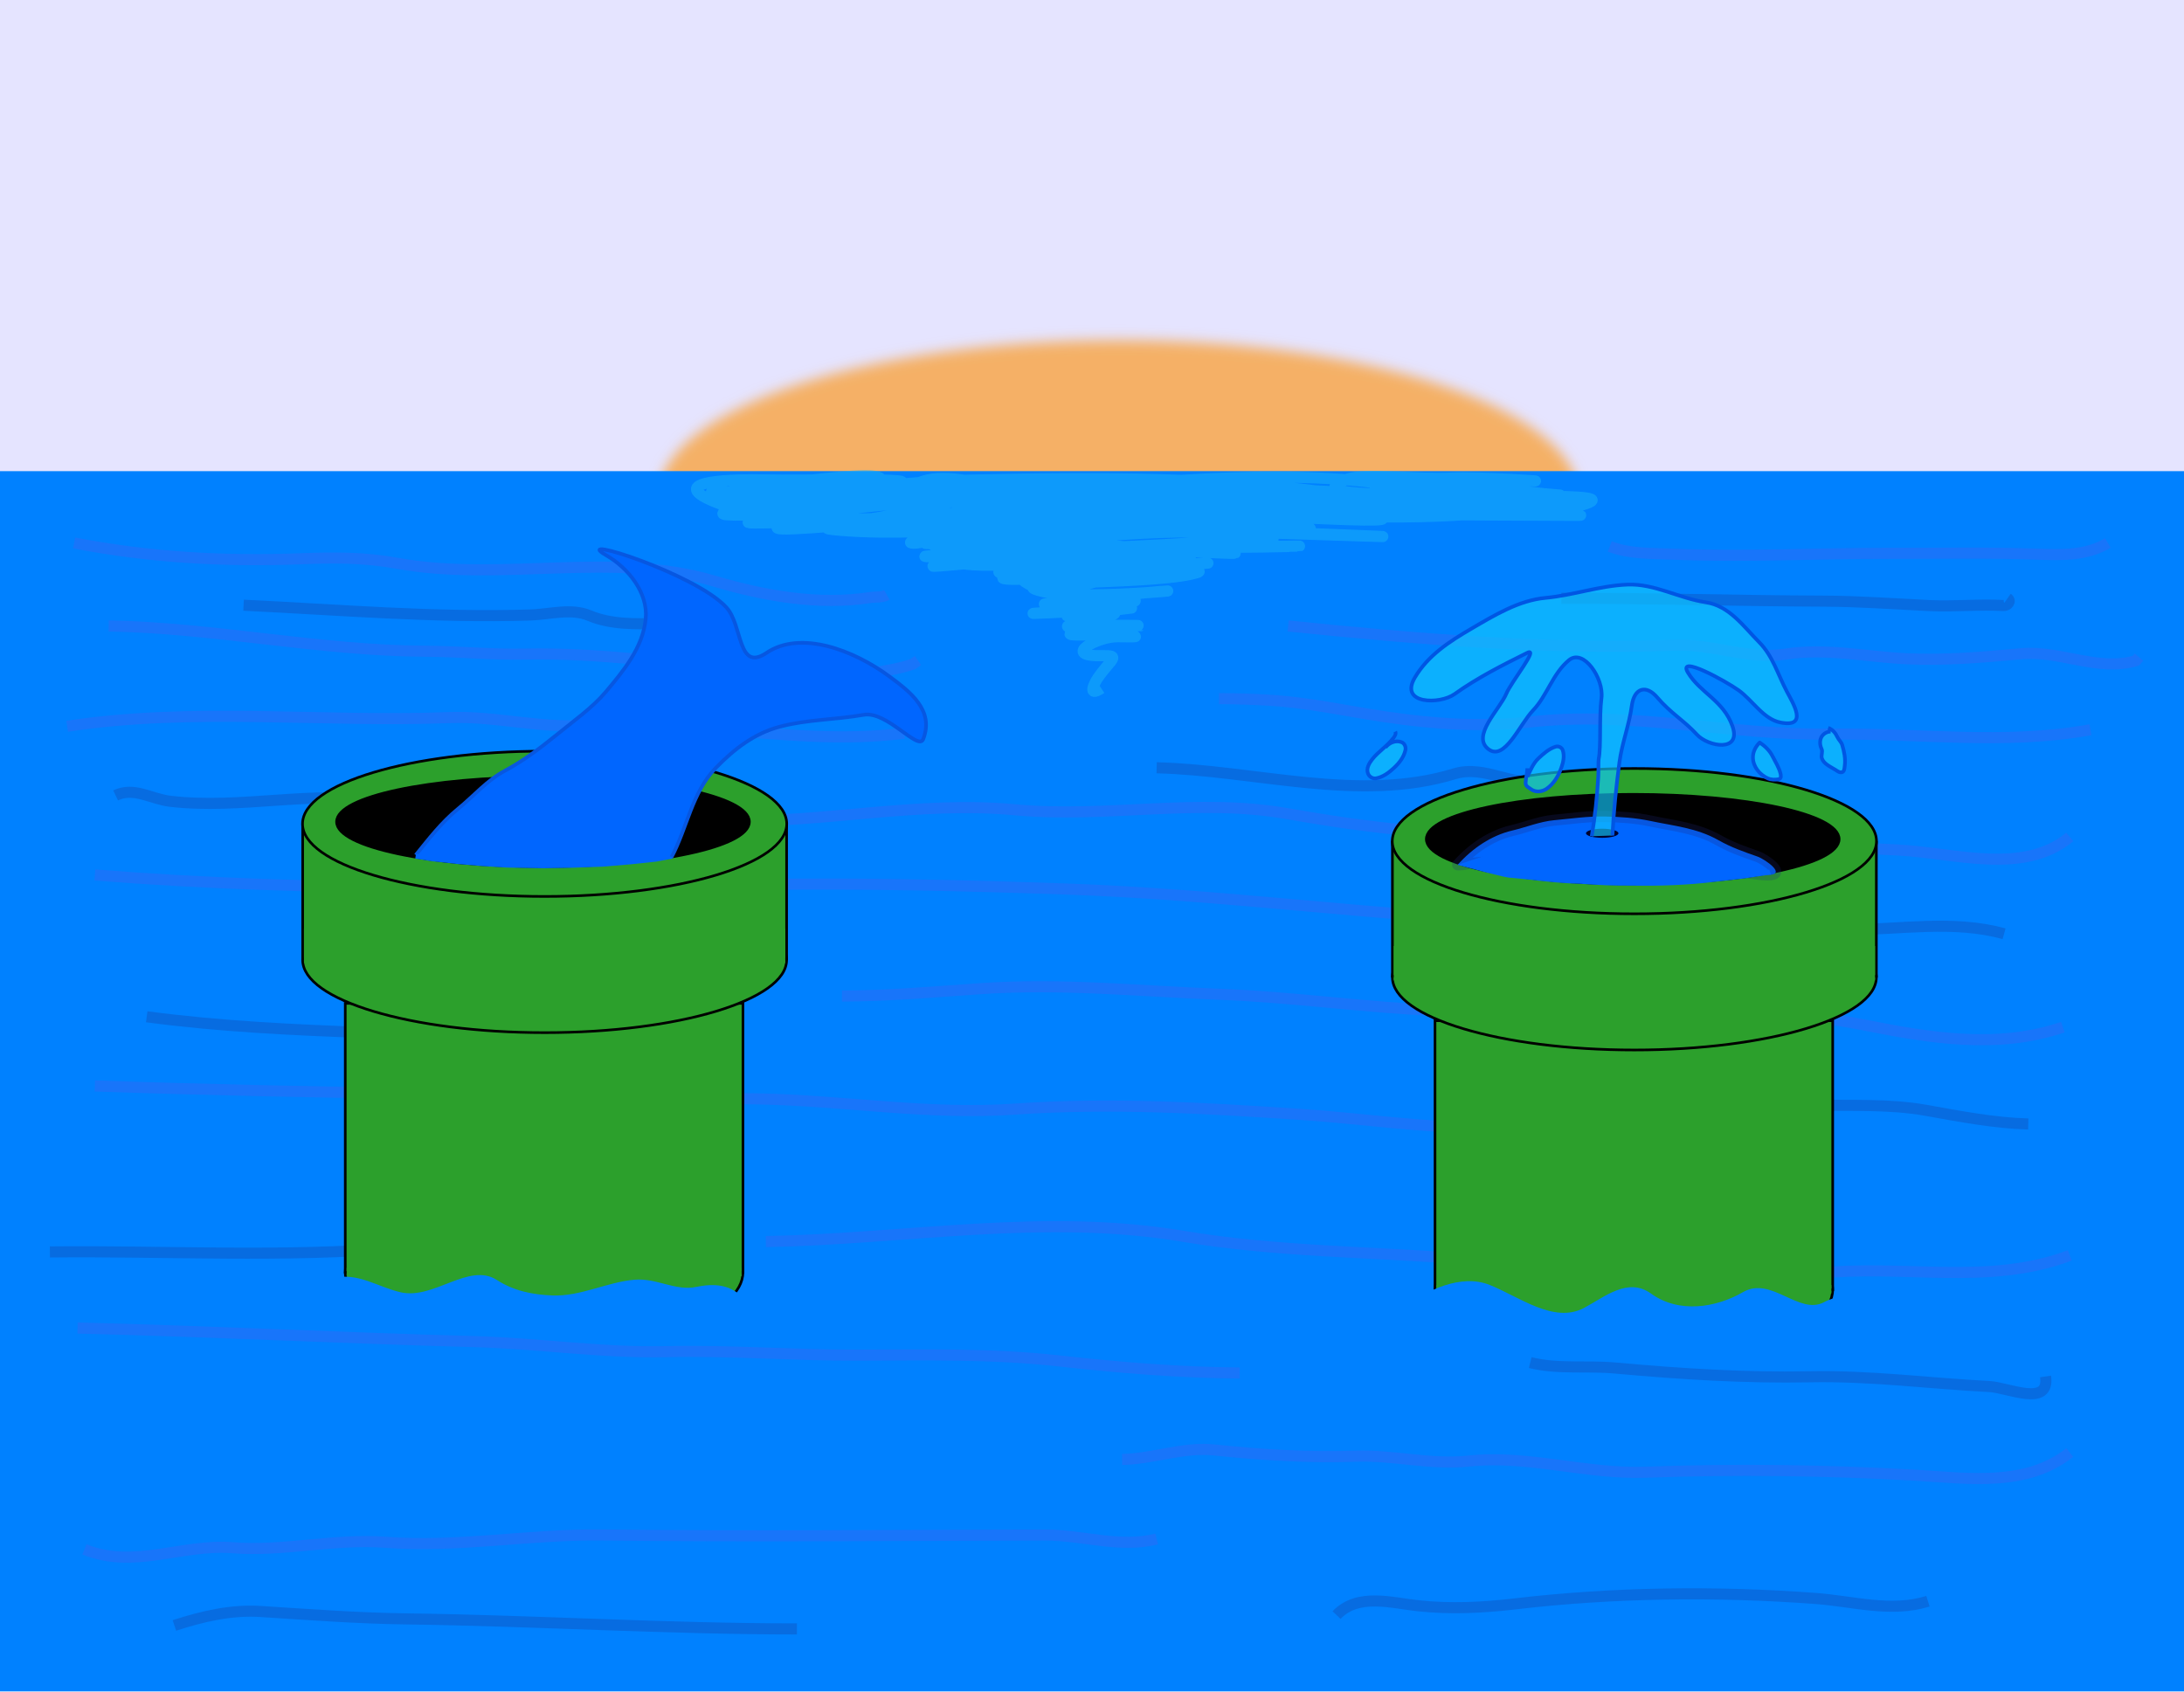
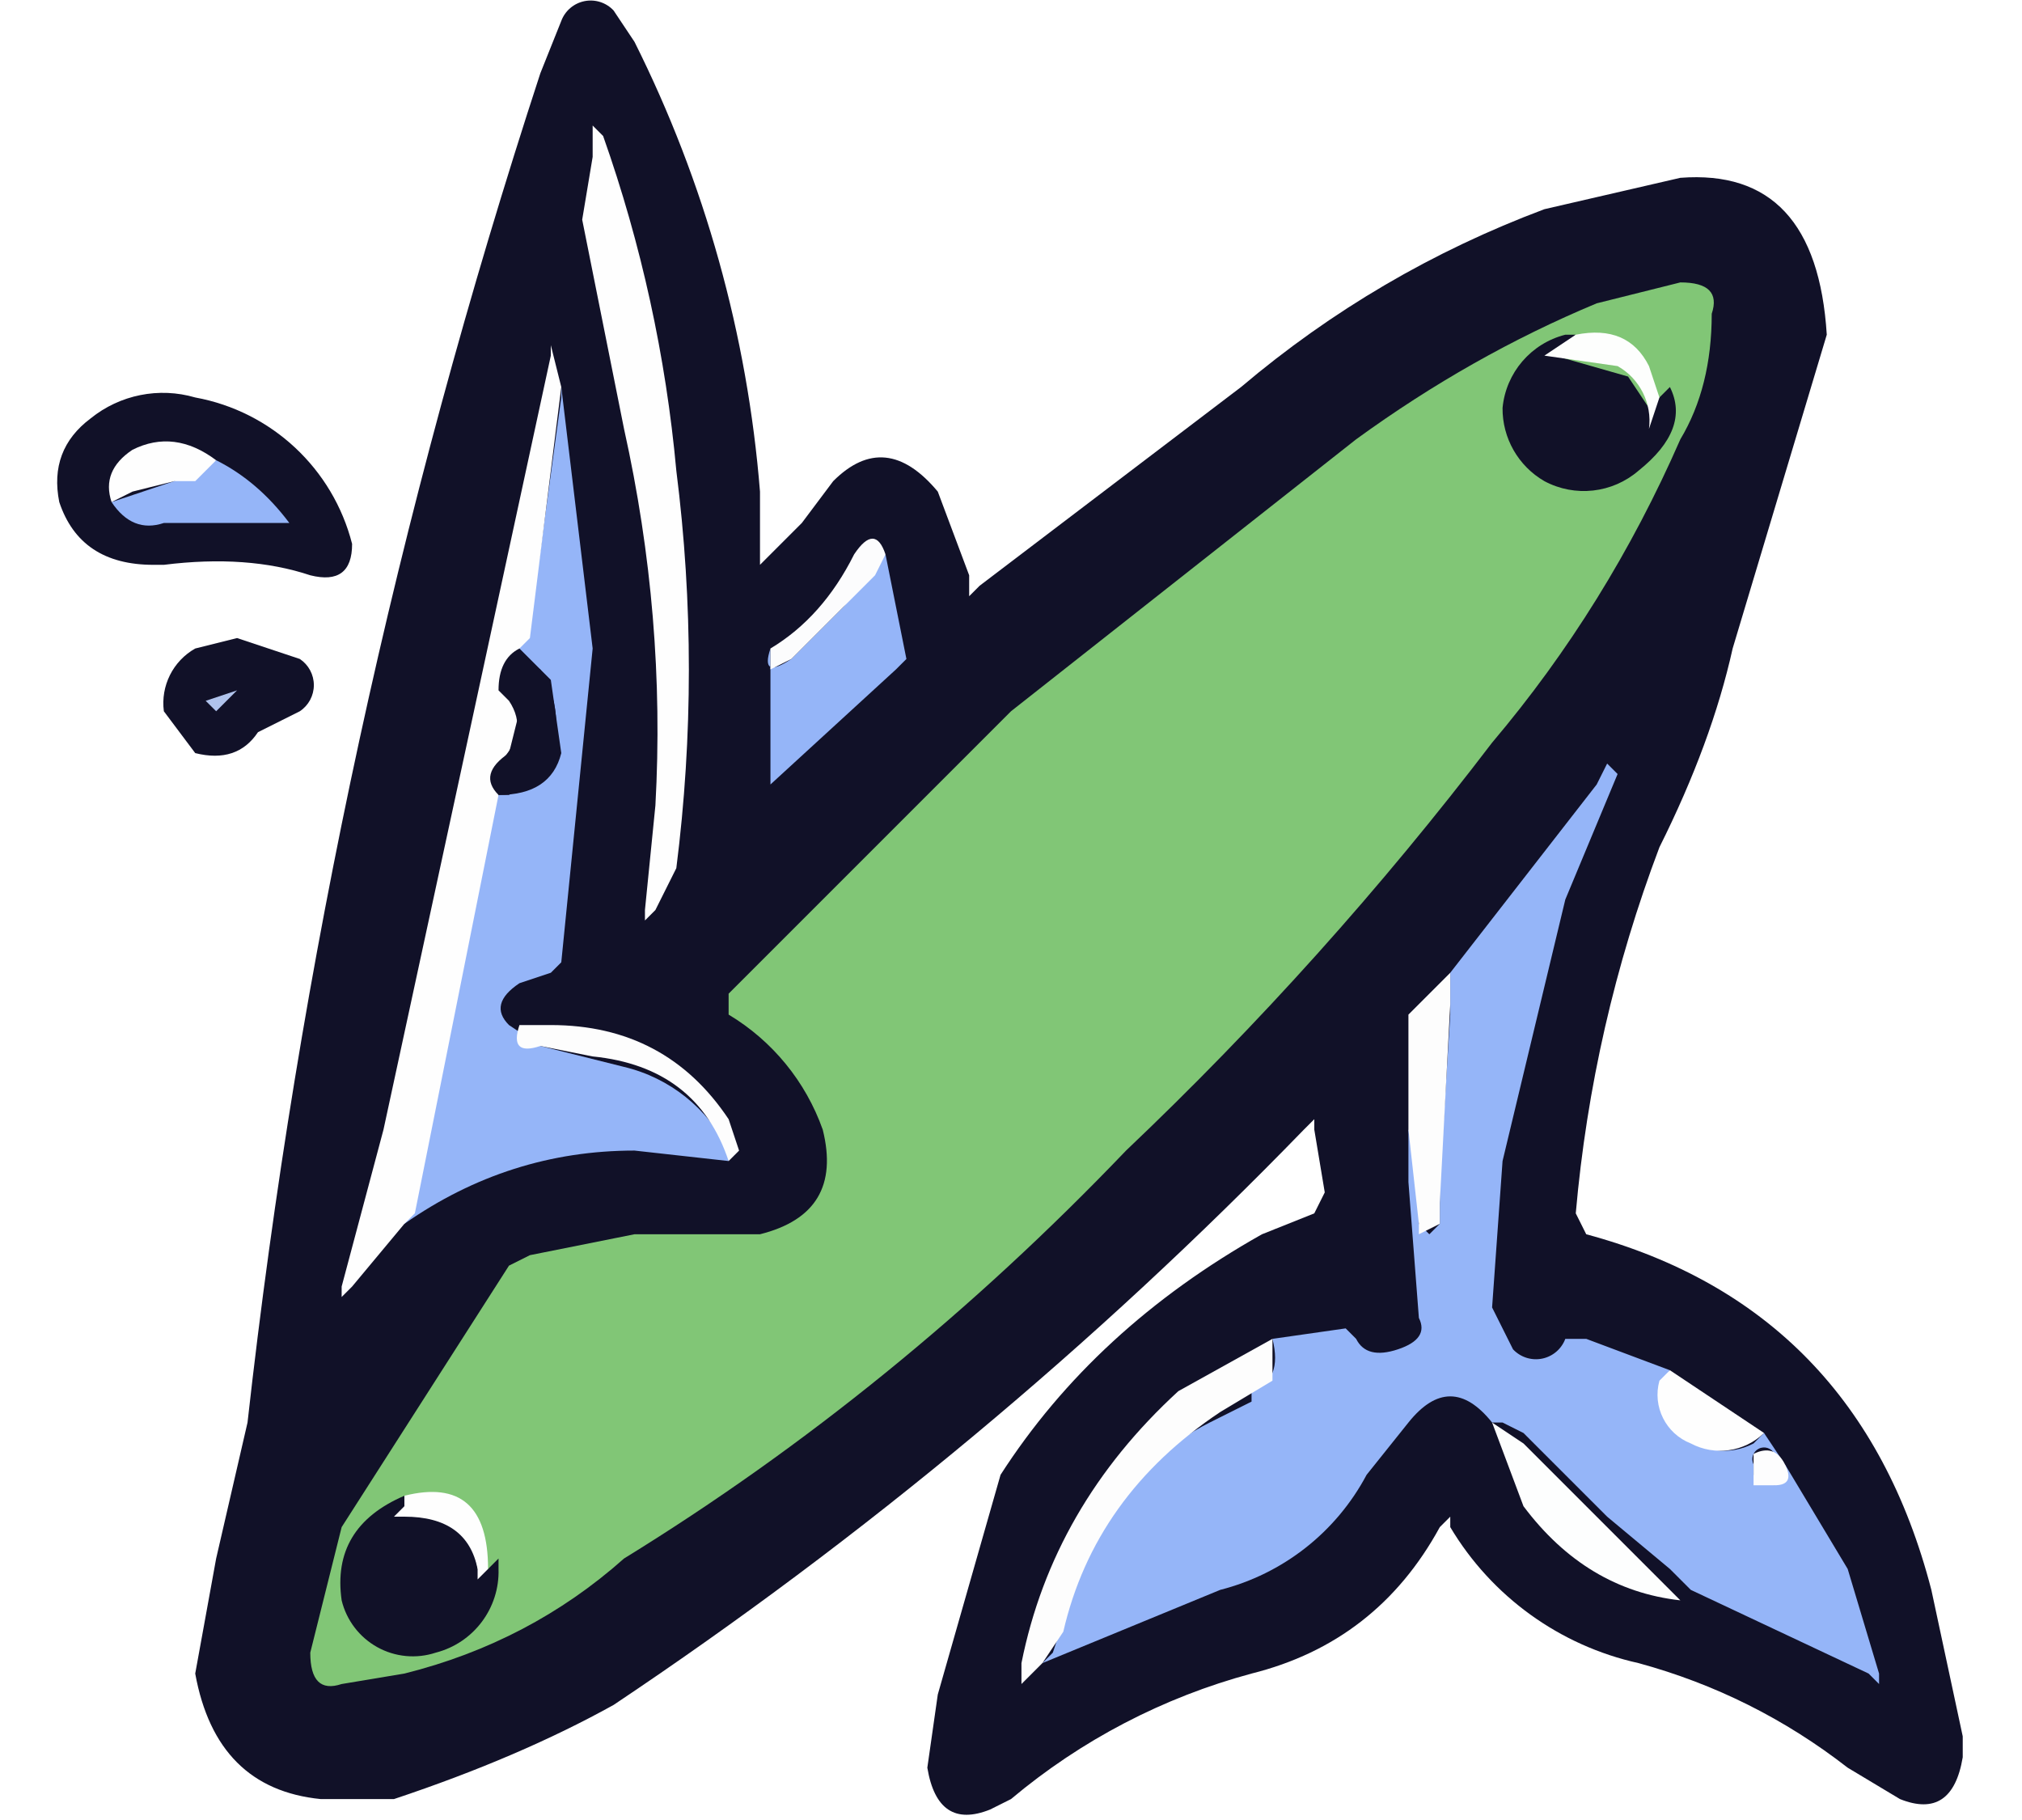
- <svg xmlns="http://www.w3.org/2000/svg" xmlns:ns1="http://www.openswatchbook.org/uri/2009/osb" width="118.136mm" height="91.499mm" viewBox="0 0 118.136 91.499" version="1.1" id="svg8">
-   <defs id="defs2">
-     <linearGradient id="linearGradient6919" ns1:paint="solid">
-       <stop style="stop-color:#000000;stop-opacity:1;" offset="0" id="stop6917" />
-     </linearGradient>
-     <filter style="color-interpolation-filters:sRGB" id="filter3423" x="-0.016" width="1.032" y="-0.049" height="1.098">
-       <feGaussianBlur stdDeviation="0.315" id="feGaussianBlur3425" />
-     </filter>
+ <svg xmlns="http://www.w3.org/2000/svg" viewBox="0 0 182 174" width="100mm" height="90mm">
+   <defs>
+     <style>
+       .cls-1{fill:#111128}.cls-3{fill:#95b5f8}.cls-4{fill:#fefefe}.cls-5{fill:#fdfdfd}
+     </style>
  </defs>
-   <g id="layer1" transform="translate(-49.87396,-54.1589)">
-     <rect style="opacity:0.601;fill:#6961ff;fill-opacity:0.291;stroke:none;stroke-width:0.595;stroke-linecap:butt;stroke-linejoin:round;stroke-miterlimit:4;stroke-dasharray:none;stroke-opacity:0.901" id="rect3427" width="118.136" height="25.486" x="49.874" y="54.159" />
-     <ellipse style="opacity:0.601;fill:#ff8e00;fill-opacity:1;stroke:none;stroke-width:0.771;stroke-linecap:butt;stroke-linejoin:round;stroke-miterlimit:4;stroke-dasharray:none;stroke-opacity:0.901;filter:url(#filter3423)" id="path2787" cx="110.85" cy="81.708" rx="23.48" ry="7.717" transform="matrix(1.060902,0,0,1.100019,-7.221718,-8.824062)" />
-     <rect style="opacity:1;fill:#0081ff;fill-opacity:1;stroke:none;stroke-width:0.141;stroke-linecap:butt;stroke-linejoin:round;stroke-miterlimit:4;stroke-dasharray:none;stroke-opacity:1" id="rect875" width="118.136" height="66.014" x="49.874" y="79.645" />
-     <path style="opacity:0.601;fill:none;fill-opacity:1;stroke:#19b0f8;stroke-width:0.6;stroke-linecap:butt;stroke-linejoin:round;stroke-miterlimit:4;stroke-dasharray:none;stroke-opacity:0.901" d="m 93.17,81.287 c 0.183,-1.89 -1.831,0.966 0.242,0.063 2.359,-1.028 4.835,-0.211 7.297,-0.267 6.96,-0.159 13.933,-0.728 20.884,-0.344 4.204,0.232 8.345,0.923 12.561,1.202 1.625,0.108 1.583,0.103 0.14,0.095 -5.61,-0.033 -11.227,0.002 -16.827,-0.313 -4.998,-0.281 -9.981,-0.38 -15.002,-0.491 -2.86,-0.063 -6.221,2.079 -8.545,0.429 -1.259,-0.894 -6.024,0.257 -4.722,0.346 2.303,0.158 4.362,-0.734 6.766,-0.783 3.299,-0.068 6.586,-0.312 9.888,-0.514 6.999,-0.43 14.128,-1.422 21.039,-0.016 2.821,0.574 11.322,-0.019 8.562,0.78 -1.265,0.366 -2.791,0.182 -4.168,0.187 -6.489,0.026 -12.974,-0.101 -19.463,-0.252 -5.128,-0.119 -10.19,0.797 -15.319,0.874 -1.874,0.028 -7.246,0.301 -5.963,0.088 3.665,-0.609 7.348,-0.902 11.05,-1.271 4.413,-0.439 17.708,-0.022 13.283,0 -1.801,0.009 -4.144,0.367 -6.171,0.28 -5.908,-0.253 -11.954,-1.545 -17.734,-0.286 -0.908,0.198 -4.265,-0.528 -1.608,-0.32 1.938,0.152 3.545,0.102 5.498,-0.078 2.432,-0.224 4.921,-0.51 7.394,-0.563 6.916,-0.15 13.88,-0.204 20.71,0.846 1.004,0.154 4.105,0.586 3.674,0.566 -3.423,-0.162 -6.876,-0.033 -10.311,-0.07 -1.733,-0.019 -6.926,0.115 -5.194,0.187 2.731,0.114 5.44,-0.569 8.194,-0.602 4.371,-0.053 8.723,0.645 13.113,0.598 1.977,-0.021 -1.821,0.164 -2.382,0.242 -3.217,0.444 -12.793,0.192 -9.647,-0.416 2.183,-0.422 4.401,-0.69 6.639,-0.469 2.361,0.232 4.729,0.325 7.095,0.461 1.86,0.107 -0.958,-0.168 -1.626,-0.187 -2.886,-0.082 -11.505,0.277 -8.664,-0.187 2.833,-0.462 5.794,-0.773 8.633,-0.345 1.138,0.171 2.945,0.242 0.751,0.131 -3.506,-0.178 -13.8,0.465 -10.515,-0.797 0.976,-0.375 3.923,0.032 5.665,-0.071 1.404,-0.083 5.69,0.224 4.259,0.146 -2.615,-0.141 -10.456,0.436 -7.858,0.374 2.245,-0.054 8.935,0.623 6.735,0.187 -2.768,-0.548 -5.634,1.211 -8.322,0.578 -1.089,-0.257 -3.81,0.208 -1.151,0.093 2.406,-0.104 9.62,-0.027 7.227,-0.296 -2.892,-0.326 -5.833,-0.175 -8.751,-0.187 -4.559,-0.018 -9.104,0.208 -13.666,0.357 -2.777,0.091 -5.527,-0.162 -8.338,-0.343 -3.349,-0.216 -6.946,1.65 -10.03,0.36 -2.843,-1.19 1.528,-1.196 2.61,-1.17 2.355,0.057 9.395,-0.146 7.119,0.234 -1.807,0.302 -3.97,1.01 -5.65,0.748 -0.968,-0.15 -4.833,-0.702 -1.854,-0.712 2.158,-0.007 8.199,-1.158 6.525,0.076 -0.891,0.657 -4.613,1.297 -3.8,0.791 1.631,-1.016 3.569,-0.67 5.392,-0.911 2.316,-0.306 4.645,0.244 6.954,0.055 0.942,-0.077 4.621,-0.098 2.095,0.458 -3.057,0.672 -7.565,-2.331 -9.288,0.244 -0.22,0.328 2.792,0.04 3.926,-0.046 3.613,-0.273 14.4,-1.073 10.854,-0.328 -2.582,0.542 -5.271,0.211 -7.849,0.78 -0.957,0.211 -4,0.132 -3.843,0.122 8.409,-0.551 17.028,1.113 25.262,-0.66 1.003,-0.216 5.039,0.641 2.028,0.704 -3.128,0.065 -6.268,-0.013 -9.392,-0.111 -1.086,-0.034 -2.647,-0.356 -0.572,-0.491 3.729,-0.242 7.475,0.074 11.203,-0.155 1.839,-0.113 -1.922,0.347 -2.521,0.438 -5.021,0.764 -10.116,0.219 -15.174,0.31 -1.088,0.02 -2.81,-0.083 -0.705,-0.076 3.075,0.011 12.316,0.183 9.233,0.076 -3.567,-0.124 -7.114,0.048 -10.677,0.223 -4.077,0.201 -8.16,0.312 -12.235,0.377 -3.173,0.051 1.108,-0.201 2.149,-0.243 5.484,-0.221 11.28,-1.981 16.46,-0.17 0.84,0.294 -2.327,0.258 -2.985,0.322 -5.153,0.497 -10.34,0.162 -15.509,0.24 -1.991,0.03 -7.838,0.711 -5.976,0.125 1.64,-0.516 4.079,-0.19 6.011,-0.382 4.974,-0.494 9.966,-0.392 14.966,-0.366 3.615,0.019 7.291,-0.387 10.84,0.274 2.143,0.399 -2.366,0.162 -3.117,0.136 -4.134,-0.145 -8.281,0.619 -12.391,0.227 -3.524,-0.336 -14.064,0.526 -10.549,0.36 2.134,-0.101 4.532,-0.125 6.766,-0.28 4.233,-0.294 8.49,0.585 12.705,0.068 0.579,-0.071 4.915,0.178 2.541,0.215 -6.592,0.102 -13.494,-1.486 -19.767,0.558 -1.236,0.403 -1.729,0.076 -0.187,-0.038 3.841,-0.286 7.681,-0.695 11.543,-0.6 4.073,0.1 16.299,0.585 12.217,0.451 -6.588,-0.216 -13.188,-0.451 -19.785,-0.374 -2.931,0.034 -5.882,0.302 -8.798,0.053 -2.192,-0.188 1.915,-0.211 2.622,-0.21 5.756,0.002 11.676,-1.711 17.267,-0.344 0.669,0.164 3.079,0.361 1.076,0.331 -3.001,-0.045 -5.984,0.317 -8.996,0.296 -2.343,-0.016 -4.661,0.47 -6.99,0.613 -1.356,0.083 2.127,0.015 2.651,0.01 5.184,-0.05 10.439,-1.115 15.56,-0.289 1.388,0.224 -2.751,0.185 -3.71,0.256 -4.633,0.343 -18.552,0.769 -13.909,0.782 2.517,0.007 5.206,-0.42 7.8,-0.501 2.931,-0.091 11.729,-0.128 8.851,-0.06 -1.943,0.046 -4.128,0.199 -6.177,0.223 -3.443,0.041 -13.688,1.237 -10.287,0.712 2.288,-0.353 4.786,-0.624 7.181,-0.756 3.777,-0.208 7.561,-0.08 11.341,-0.18 1.768,-0.047 -0.743,-0.004 -1.31,0 -4.471,0.031 -8.951,0.204 -13.413,-0.061 -1.251,-0.074 -5.149,-0.106 -4.364,0.012 3.433,0.515 6.963,-0.288 10.413,0.073 1.737,0.182 6.988,0.459 5.578,0.296 -2.106,-0.245 -4.252,0.004 -6.383,0.118 -2.699,0.145 -10.791,0.17 -8.108,0.498 2.952,0.362 5.944,-0.676 8.892,-0.21 0.8,0.126 5.364,-0.141 2.495,0.083 -2.852,0.223 -6.899,2.899 -8.563,0.577 -0.43,-0.6 1.371,-0.285 1.928,-0.263 2.661,0.103 10.616,-0.354 7.97,-0.187 -3.365,0.212 -13.461,0.257 -10.103,0.561 2.854,0.258 5.833,-0.932 8.606,-0.187 0.94,0.252 -2.253,-0.036 -2.912,0.073 -1.907,0.316 -3.868,-0.408 -5.721,0.119 -1.781,0.505 2.364,0.157 3.067,0.141 2.229,-0.05 8.864,-0.634 6.688,-0.146 -2.631,0.59 -10.68,0.307 -8.045,0.935 2.019,0.482 8.459,-0.165 6.361,0 -1.868,0.147 -7.779,0.839 -5.976,0.665 1.362,-0.132 5.204,-0.325 4.564,-0.121 -1.482,0.473 -6.318,0.665 -5.322,0.639 1.623,-0.043 6.49,-0.403 4.864,-0.248 -0.706,0.067 -3.622,0.485 -3.101,0.364 0.879,-0.204 4.148,-0.327 1.519,0.165 -0.954,0.179 -2.573,0.596 -0.67,0.413 0.952,-0.092 4.931,-0.018 2.117,-0.02 -1.041,-5.46e-4 -4.722,0.603 -1.693,0.487 0.882,-0.034 3.886,0.147 1.409,0.104 -1.089,-0.019 -3.11,1.082 -0.837,1.025 1.042,-0.026 0.471,0.18 -0.24,1.205 -0.186,0.268 -0.59,1.075 0.187,0.561" id="path2783" />
-     <path style="opacity:1;fill:none;fill-opacity:0.291;stroke:#1f71f8;stroke-width:0.6;stroke-linecap:butt;stroke-linejoin:round;stroke-miterlimit:4;stroke-dasharray:none;stroke-opacity:0.785" d="m 54.443,137.975 c 2.661,1.089 5.274,-0.305 7.991,-0.09 2.773,0.219 5.526,-0.503 8.283,-0.294 3.92,0.297 7.767,-0.439 11.697,-0.394 8.004,0.092 16.01,0.015 24.012,0.004 2.011,-0.003 4.019,0.714 6.014,0.213" id="path3585" />
-     <path style="opacity:1;fill:none;fill-opacity:0.291;stroke:#1f71f8;stroke-width:0.6;stroke-linecap:butt;stroke-linejoin:round;stroke-miterlimit:4;stroke-dasharray:none;stroke-opacity:0.785" d="m 161.832,132.736 c -2.372,1.889 -5.588,1.384 -8.39,1.226 -4.841,-0.273 -9.684,-0.342 -14.531,-0.161 -3.21,0.12 -6.401,-0.947 -9.581,-0.604 -2.052,0.221 -4.065,-0.33 -6.105,-0.262 -2.561,0.086 -5.067,-0.069 -7.679,-0.338 -1.681,-0.173 -3.305,0.485 -4.976,0.513" id="path3589" />
-     <path style="opacity:1;fill:none;fill-opacity:0.291;stroke:#1f71f8;stroke-width:0.6;stroke-linecap:butt;stroke-linejoin:round;stroke-miterlimit:4;stroke-dasharray:none;stroke-opacity:0.785" d="m 161.832,122.072 c -4.414,1.67 -9.079,0.456 -13.669,0.978 -6.369,0.723 -12.747,-0.287 -19.072,-0.785 -5.055,-0.398 -10.191,-0.382 -15.205,-1.224 -7.518,-1.263 -15.051,0.149 -22.586,0.283" id="path3597" />
-     <path style="opacity:1;fill:none;fill-opacity:0.291;stroke:#1f71f8;stroke-width:0.6;stroke-linecap:butt;stroke-linejoin:round;stroke-miterlimit:4;stroke-dasharray:none;stroke-opacity:0.785" d="m 55.004,112.905 c 11.967,0.422 23.936,0.47 35.912,0.701 4.628,0.089 9.197,0.879 13.855,0.552 5.166,-0.363 10.316,-0.054 15.476,0.288 3.323,0.22 6.627,0.739 9.966,0.704" id="path3601" />
-     <path style="opacity:1;fill:none;fill-opacity:0.291;stroke:#1f71f8;stroke-width:0.6;stroke-linecap:butt;stroke-linejoin:round;stroke-miterlimit:4;stroke-dasharray:none;stroke-opacity:0.785" d="m 161.458,109.724 c -3.535,1.202 -7.217,0.586 -10.747,-0.117 -4.18,-0.832 -8.393,-0.768 -12.628,-0.325 -3.432,0.359 -6.832,-0.298 -10.273,-0.443 -3.998,-0.169 -7.939,-0.736 -11.956,-0.892 -4.304,-0.168 -8.576,-0.601 -12.91,-0.307 -2.507,0.171 -5.013,0.399 -7.528,0.401" id="path3605" />
-     <path style="opacity:1;fill:none;fill-opacity:0.291;stroke:#1f71f8;stroke-width:0.6;stroke-linecap:butt;stroke-linejoin:round;stroke-miterlimit:4;stroke-dasharray:none;stroke-opacity:0.785" d="m 55.004,101.492 c 11.969,0.952 23.895,0.696 35.947,0.517 5.546,-0.083 11.042,0.049 16.606,0.244 8.386,0.293 16.716,1.436 25.118,1.81 2.181,0.097 4.364,0.251 6.519,0.61" id="path3609" />
-     <path style="opacity:1;fill:none;fill-opacity:0.291;stroke:#1f71f8;stroke-width:0.6;stroke-linecap:butt;stroke-linejoin:round;stroke-miterlimit:4;stroke-dasharray:none;stroke-opacity:0.785" d="m 161.832,99.434 c -2.513,2.097 -6.296,0.846 -9.352,0.705 -6.583,-0.304 -13.14,-1.122 -19.753,-0.855 -4.449,0.18 -8.854,-0.34 -13.223,-1.108 -4.896,-0.861 -9.797,0.251 -14.728,-0.211 -5.232,-0.49 -10.378,0.726 -15.629,0.597 -2.469,-0.061 -4.965,-0.104 -7.389,-0.625" id="path3613" />
-     <path style="opacity:1;fill:none;fill-opacity:0.291;stroke:#1f71f8;stroke-width:0.6;stroke-linecap:butt;stroke-linejoin:round;stroke-miterlimit:4;stroke-dasharray:none;stroke-opacity:0.785" d="m 53.507,93.448 c 6.849,-1.043 13.778,-0.202 20.668,-0.469 2.655,-0.103 5.235,0.69 7.91,0.369 2.218,-0.266 4.408,0.11 6.635,0.28 3.331,0.255 6.737,0.627 10.062,0.195" id="path3625" />
-     <path style="opacity:1;fill:none;fill-opacity:0.291;stroke:#1f71f8;stroke-width:0.6;stroke-linecap:butt;stroke-linejoin:round;stroke-miterlimit:4;stroke-dasharray:none;stroke-opacity:0.785" d="m 162.954,93.635 c -4.635,0.841 -9.339,0.175 -14.021,0.24 -5.413,0.075 -10.824,-1.268 -16.247,-0.664 -2.62,0.292 -5.207,0.12 -7.848,-0.268 -2.116,-0.311 -4.207,-0.788 -6.368,-0.908 -0.887,-0.05 -1.774,-0.081 -2.662,-0.083" id="path3637" />
-     <path style="opacity:1;fill:none;fill-opacity:0.291;stroke:#1f71f8;stroke-width:0.6;stroke-linecap:butt;stroke-linejoin:round;stroke-miterlimit:4;stroke-dasharray:none;stroke-opacity:0.785" d="m 119.55,88.022 c 6.97,0.71 13.874,1.283 20.963,1.039 2.003,-0.069 3.963,0.795 5.921,0.487 2.198,-0.346 4.351,0.14 6.544,0.246 2.074,0.1 4.132,-0.077 6.232,-0.27 2.081,-0.191 4.173,0.984 6.202,0.375 0,0 0.163,-0.193 0.163,-0.193" id="path3641" />
-     <path style="opacity:1;fill:none;fill-opacity:0.291;stroke:#1f71f8;stroke-width:0.6;stroke-linecap:butt;stroke-linejoin:round;stroke-miterlimit:4;stroke-dasharray:none;stroke-opacity:0.785" d="m 55.752,88.022 c 5.726,0.1 11.363,1.335 17.134,1.365 1.795,0.01 3.541,0.194 5.362,0.156 4.054,-0.086 8.072,0.536 12.122,0.81 2.934,0.199 6.022,0.648 8.874,-0.262 0,0 0.286,-0.198 0.286,-0.198" id="path3649" />
-     <path style="opacity:1;fill:none;fill-opacity:0.291;stroke:#1f71f8;stroke-width:0.6;stroke-linecap:butt;stroke-linejoin:round;stroke-miterlimit:4;stroke-dasharray:none;stroke-opacity:0.785" d="m 53.882,83.532 c 4.061,0.781 8.086,1.015 12.289,0.854 1.745,-0.067 3.379,-0.083 5.181,0.244 5.658,1.027 11.653,-0.672 17.141,0.96 2.723,0.81 5.661,1.326 8.452,0.894 0.294,-0.045 0.631,0.012 0.902,-0.145" id="path3653" />
-     <path style="opacity:1;fill:none;fill-opacity:0.291;stroke:#1f71f8;stroke-width:0.6;stroke-linecap:butt;stroke-linejoin:round;stroke-miterlimit:4;stroke-dasharray:none;stroke-opacity:0.785" d="m 163.89,83.532 c -1.164,0.696 -2.487,0.653 -3.844,0.605 -2.691,-0.096 -5.387,-0.037 -8.081,-0.043 -3.864,-0.009 -7.731,0.209 -11.591,0.044 -1.143,-0.049 -2.343,-0.002 -3.426,-0.418" id="path3661" />
-     <path style="opacity:1;fill:none;fill-opacity:0.291;stroke:#1f2980;stroke-width:0.6;stroke-linecap:butt;stroke-linejoin:round;stroke-miterlimit:4;stroke-dasharray:none;stroke-opacity:0.232" d="m 122.169,141.529 c 1.163,-1.214 2.992,-0.652 4.447,-0.5 1.716,0.18 3.422,0.103 5.148,-0.099 5.414,-0.634 10.893,-0.7 16.314,-0.3 2.015,0.149 4.091,0.774 6.083,0.15" id="path3673" />
-     <path style="opacity:1;fill:none;fill-opacity:0.291;stroke:#1f2980;stroke-width:0.6;stroke-linecap:butt;stroke-linejoin:round;stroke-miterlimit:4;stroke-dasharray:none;stroke-opacity:0.232" d="m 52.572,121.885 c 6.311,-0.067 12.645,0.309 18.933,-0.224 1.828,-0.155 3.637,0.033 5.47,0.253 1.565,0.188 3.261,0.539 4.783,-0.028" id="path3681" />
-     <path style="opacity:1;fill:none;fill-opacity:0.291;stroke:#1f2980;stroke-width:0.6;stroke-linecap:butt;stroke-linejoin:round;stroke-miterlimit:4;stroke-dasharray:none;stroke-opacity:0.232" d="m 56.127,97.189 c 0.999,-0.479 1.927,0.197 2.955,0.317 3.819,0.446 7.678,-0.599 11.476,-0.004 1.746,0.274 3.502,0.96 5.286,0.656 0,0 0.114,-0.034 0.114,-0.034" id="path3717" />
-     <path style="opacity:1;fill:none;fill-opacity:0.291;stroke:#1f2980;stroke-width:0.6;stroke-linecap:butt;stroke-linejoin:round;stroke-miterlimit:4;stroke-dasharray:none;stroke-opacity:0.232" d="m 158.277,104.673 c -2.731,-0.759 -5.575,-0.229 -8.357,-0.223 -1.088,0.002 -2.184,-0.073 -3.243,-0.338" id="path3721" />
-     <path style="opacity:1;fill:none;fill-opacity:0.291;stroke:#1f2980;stroke-width:0.6;stroke-linecap:butt;stroke-linejoin:round;stroke-miterlimit:4;stroke-dasharray:none;stroke-opacity:0.232" d="m 57.81,109.163 c 7.93,1.056 15.948,0.732 23.91,1.49 2.189,0.209 4.385,0.381 6.585,0.381" id="path3729" />
-     <g id="g4870" transform="translate(-59.70527,10.38007)">
-       <g id="g4600-2" transform="translate(54.08503,0.255766)">
-         <g id="g4586-3">
-           <ellipse ry="3.937" rx="10.755" cy="112.356" cx="84.924" id="path3743-6-3-2-1" style="opacity:1;fill:#2ca02c;stroke:#000000;stroke-width:0.141;stroke-miterlimit:4;stroke-dasharray:none;stroke-opacity:1" />
-           <rect id="rect4570-7-0" y="97.802" x="74.17" height="14.552" width="21.512" style="fill:#2ca02c;stroke:#000000;stroke-width:0.141;stroke-miterlimit:4;stroke-dasharray:none;stroke-opacity:1" />
-         </g>
-         <rect style="fill:#2ca02c;stroke:none;stroke-width:0.035;stroke-opacity:1" width="21.364" height="0.456" x="74.246" y="112.103" id="rect4570-5-6-6" />
-       </g>
-       <g id="g4605-6" transform="translate(54.08503,0.255766)">
-         <ellipse style="opacity:1;fill:#2ca02c;stroke:#000000;stroke-width:0.141;stroke-miterlimit:4;stroke-dasharray:none;stroke-opacity:1" id="path3743-6-3-9" cx="84.954" cy="95.456" rx="13.089" ry="3.93" />
-         <rect style="fill:#2ca02c;stroke:#000000;stroke-width:0.141;stroke-miterlimit:4;stroke-dasharray:none;stroke-opacity:1" width="26.177" height="7.256" x="71.866" y="88.14" id="rect4570-4" />
-         <rect style="fill:#2ca02c;stroke:none;stroke-width:0.078;stroke-opacity:1" width="26.037" height="1.859" x="71.936" y="93.762" id="rect4570-5-8" />
-       </g>
-       <g id="g4609-9" transform="translate(54.08503,0.255766)">
-         <ellipse style="opacity:1;fill:#2ca02c;stroke:#000000;stroke-width:0.141;stroke-miterlimit:4;stroke-dasharray:none;stroke-opacity:1" id="path3743-6-6" cx="84.954" cy="88.088" rx="13.096" ry="3.93" />
-         <ellipse style="fill:#000000;stroke:#000000;stroke-width:0.244;stroke-opacity:1" id="path3743-3" cx="84.865" cy="87.979" rx="11.113" ry="2.373" />
-       </g>
+   <g id="Layer_2" data-name="Layer 2">
+     <g id="Reference">
+       <path d="m169 32-3 10-6 20q-2 9-7 19a131 131 0 0 0-8 35l1 2q26 7 33 34l3 14v2q-1 6-6 4l-5-3q-9-7-20-10a28 28 0 0 1-18-13v-1l-1 1q-6 11-18 14a60 60 0 0 0-23 12l-2 1q-5 2-6-4l1-7 6-21q9-14 25-23l5-2 1-2-1-6v-1l-1 1a407 407 0 0 1-66 55q-9 5-21 9h-7q-10-1-12-12l2-11 3-13A645 645 0 0 1 46 7l2-5a3 3 0 0 1 5-1l2 3a117 117 0 0 1 12 43v7l1-1 3-3 3-4q5-5 10 1l3 8v2l1-1 25-19q13-11 29-17l13-3q13-1 14 15M9 54q-7 0-9-6-1-5 3-8a11 11 0 0 1 10-2 19 19 0 0 1 15 14q0 4-4 3-6-2-14-1zm8 7 6 2a3 3 0 0 1 0 5l-4 2q-2 3-6 2l-3-4a6 6 0 0 1 3-6z" class="cls-1" />
+       <path fill="#81c676" d="M27 161q-3 1-3-3l3-12 16-25 2-1 10-2h12q8-2 6-10a21 21 0 0 0-9-11v-2l27-27 33-26q11-8 23-13l8-2q4 0 3 3 0 7-3 12-7 16-18 29a328 328 0 0 1-35 39q-22 23-48 39-9 8-21 11z" />
+       <path d="M137 136q-4-5-8 0l-4 5a22 22 0 0 1-14 11l-17 7 1-1 1-3 3-9q5-7 11-10l4-2v-1q3-1 2-5l7-1 1 1q1 2 4 1t2-3l-1-13v-5l1 1v8l1 1 1-1v-4l1-16v-4l14-18 1-2 1 1-5 12-6 25-1 14 2 4a3 3 0 0 0 5-1h2l8 3q-2 3 1 6a6 6 0 0 0 7 1l1-1 2 3-1-1a1 1 0 0 0-2 1v1l2 1 1-1v-1l6 10 3 10v1l-1-1-17-8-2-2-6-5-8-8-2-1zM48 37l3 25-3 30-1 1-3 1q-3 2-1 4l3 2 8 2a15 15 0 0 1 10 8v1l-9-1q-12 0-22 7v-2l8-37 1-2h1l3-2q3-5 0-10l-2-1-1-1 2-2 3-22z" class="cls-3" />
+       <path d="m48 37-3 24-1 1-1 1v2l1 3-1 4q-3 2-1 4l-8 40-1 1-5 6-1 1v-1l4-15 16-74v-1Zm3-25 1 1a132 132 0 0 1 7 32 151 151 0 0 1 0 38l-2 4-1 1v-1l1-10q1-18-3-36l-4-20 1-6z" class="cls-4" />
+       <path d="M116 128v4l-5 3q-12 8-15 21l-2 3-1 1-1 1v-2q3-15 15-26z" class="cls-5" />
+       <path d="m79 53 2 10-1 1-12 11v1-14q-1 3 2 1l5-5z" class="cls-3" />
+       <path d="M133 93v3l-1 19v2l-2 1v-1l-1-9V97Z" class="cls-5" />
+       <path fill="#fdfefe" d="m137 136 3 2 10 10 5 5q-9-1-15-9z" />
+       <path d="M64 111q-3-9-13-10l-5-1q-3 1-2-2h3q11 0 17 9l1 3z" class="cls-5" />
+       <path d="M163 137a6 6 0 0 1-7 1 5 5 0 0 1-3-6l1-1z" class="cls-4" />
+       <path fill="#fcfcfd" d="m79 53-1 2-8 8-2 1v-2q5-3 8-9 2-3 3 0" />
+       <path fill="#fdfdfe" d="M165 140q1 2-1 2h-2v-3q2-1 3 1" />
+       <path fill="#a3a7b8" d="M27 123v3z" />
+       <path d="M15 44q4 2 7 6H10q-3 1-5-2l6-2z" class="cls-3" />
+       <path d="m15 44-2 2h-2l-4 1-2 1q-1-3 2-5 4-2 8 1" class="cls-4" />
+       <path fill="#b0c3ec" d="M17 66q0-1 0 0l-2 2-1-1z" />
+       <path d="m153 38 1-1q2 4-3 8a8 8 0 0 1-9 1 8 8 0 0 1-4-7 8 8 0 0 1 6-7h1l-2 2 7 2 2 3zM41 150l1-1v1a8 8 0 0 1-6 8 7 7 0 0 1-9-5q-1-7 6-10 0-1 0 0v1h1a7 7 0 0 1 6 6z" class="cls-1" />
+       <path fill="#fdfefd" d="m153 38-1 3a6 6 0 0 0-3-6l-7-1 3-2q5-1 7 3z" />
+       <path d="m41 150-1 1v-1q-1-5-7-5h-1l1-1v-1q8-2 8 7" class="cls-4" />
+       <path d="M42 76v-3q3-3 1-6l-1-1q0-3 2-4l3 3 1 7q-1 4-6 4" class="cls-1" />
    </g>
-     <path style="opacity:1;fill:#0081ff;fill-opacity:1;stroke:none;stroke-width:0.6;stroke-linecap:butt;stroke-linejoin:round;stroke-miterlimit:4;stroke-dasharray:none;stroke-opacity:0.901" d="m 65.107,124.878 c 1.11,-0.299 2.053,-0.805 3.386,-1.118 1.303,-0.306 2.374,0.488 3.61,0.774 1.8,0.417 3.696,-1.642 5.209,-0.664 0.918,0.593 1.927,0.793 2.996,0.837 1.531,0.062 2.961,-0.727 4.456,-0.852 1.183,-0.099 2.217,0.624 3.325,0.391 0.889,-0.187 1.954,-0.202 2.683,0.775 0.874,1.171 -0.265,2.041 -1.372,2.387 -3.445,1.075 -7.12,1.012 -10.68,0.862 -3.309,-0.139 -6.641,0.156 -9.938,-0.335 -1.097,-0.164 -1.816,-1.01 -2.905,-1.07 -0.983,-0.053 -0.812,-1.315 -0.77,-1.986 z" id="path3429" transform="translate(-0.5612658,-0.4677216)" />
-     <path style="opacity:1;fill:none;fill-opacity:0.291;stroke:#1f71f8;stroke-width:0.6;stroke-linecap:butt;stroke-linejoin:round;stroke-miterlimit:4;stroke-dasharray:none;stroke-opacity:0.785" d="m 54.069,126.001 c 7.142,0.175 14.256,0.539 21.418,0.732 3.482,0.094 6.943,0.624 10.428,0.545 3.459,-0.078 6.889,0.202 10.358,0.192 3.641,-0.01 7.256,-0.094 10.911,0.313 3.236,0.36 6.489,0.627 9.746,0.65" id="path3593" />
-     <path style="opacity:1;fill:none;fill-opacity:0.291;stroke:#1f2980;stroke-width:0.6;stroke-linecap:butt;stroke-linejoin:round;stroke-miterlimit:4;stroke-dasharray:none;stroke-opacity:0.232" d="m 133.394,112.905 c 3.422,-0.331 6.795,0.656 10.206,0.82 1.46,0.07 2.907,0.173 4.374,0.212 2.028,0.054 4.041,-0.074 6.076,0.287 1.831,0.325 3.672,0.687 5.536,0.739" id="path3737" />
-     <path style="opacity:1;fill:none;fill-opacity:0.291;stroke:#1f2980;stroke-width:0.6;stroke-linecap:butt;stroke-linejoin:round;stroke-miterlimit:4;stroke-dasharray:none;stroke-opacity:0.232" d="m 59.307,142.091 c 1.492,-0.486 3.056,-0.859 4.665,-0.756 2.618,0.168 5.227,0.364 7.856,0.4 7.054,0.097 14.1,0.543 21.155,0.543" id="path3741" />
-     <path style="opacity:1;fill:none;fill-opacity:0.291;stroke:#1f2980;stroke-width:0.6;stroke-linecap:butt;stroke-linejoin:round;stroke-miterlimit:4;stroke-dasharray:none;stroke-opacity:0.232" d="m 134.33,86.525 c 4.737,-0.015 9.471,0.137 14.208,0.154 1.904,0.007 3.798,0.148 5.701,0.24 1.333,0.065 2.668,-0.079 4.009,-0.002 0.212,0.012 0.439,-0.236 0.216,-0.393" id="path3745" />
-     <path style="opacity:1;fill:none;fill-opacity:0.291;stroke:#1f2980;stroke-width:0.6;stroke-linecap:butt;stroke-linejoin:round;stroke-miterlimit:4;stroke-dasharray:none;stroke-opacity:0.232" d="m 112.44,95.693 c 5.362,0.138 10.96,1.898 16.09,0.33 1.737,-0.531 3.226,0.82 4.883,0.312 1.513,-0.464 2.978,0.141 4.512,0.177 1.977,0.046 3.982,0.186 5.946,-0.071" id="path3749" />
-     <g id="g3571" transform="translate(60.61673,0.5612663)">
-       <g transform="translate(-7.290669,11.0127)" id="g4600">
-         <g id="g4586">
-           <ellipse ry="3.937" rx="10.755" cy="112.356" cx="84.924" id="path3743-6-3-2" style="opacity:1;fill:#2ca02c;stroke:#000000;stroke-width:0.141;stroke-miterlimit:4;stroke-dasharray:none;stroke-opacity:1" />
-           <rect id="rect4570-7" y="97.802" x="74.17" height="14.552" width="21.512" style="fill:#2ca02c;stroke:#000000;stroke-width:0.141;stroke-miterlimit:4;stroke-dasharray:none;stroke-opacity:1" />
-         </g>
-         <rect style="fill:#2ca02c;stroke:none;stroke-width:0.035;stroke-opacity:1" width="21.364" height="0.456" x="74.246" y="112.103" id="rect4570-5-6" />
-       </g>
-       <g transform="translate(-7.290669,11.0127)" id="g4605">
-         <ellipse style="opacity:1;fill:#2ca02c;stroke:#000000;stroke-width:0.141;stroke-miterlimit:4;stroke-dasharray:none;stroke-opacity:1" id="path3743-6-3" cx="84.954" cy="95.456" rx="13.089" ry="3.93" />
-         <rect style="fill:#2ca02c;stroke:#000000;stroke-width:0.141;stroke-miterlimit:4;stroke-dasharray:none;stroke-opacity:1" width="26.177" height="7.256" x="71.866" y="88.14" id="rect4570" />
-         <rect style="fill:#2ca02c;stroke:none;stroke-width:0.078;stroke-opacity:1" width="26.037" height="1.859" x="71.936" y="93.762" id="rect4570-5" />
-       </g>
-       <g transform="translate(-7.290669,11.0127)" id="g4609">
-         <ellipse style="opacity:1;fill:#2ca02c;stroke:#000000;stroke-width:0.141;stroke-miterlimit:4;stroke-dasharray:none;stroke-opacity:1" id="path3743-6" cx="84.954" cy="88.088" rx="13.096" ry="3.93" />
-         <ellipse style="fill:#000000;stroke:#000000;stroke-width:0.244;stroke-opacity:1" id="path3743" cx="84.865" cy="87.979" rx="11.113" ry="2.373" />
-       </g>
-     </g>
-     <path style="opacity:1;fill:#0081ff;fill-opacity:1;stroke:none;stroke-width:0.6;stroke-linecap:butt;stroke-linejoin:round;stroke-miterlimit:4;stroke-dasharray:none;stroke-opacity:0.901" d="m 125.724,124.972 c 1.286,-1.04 3.196,-1.915 4.73,-1.302 1.596,0.638 3.468,2.105 5.096,1.248 1.117,-0.589 2.372,-1.687 3.633,-0.779 1.514,1.092 3.526,0.759 4.973,-0.08 1.531,-0.888 3.034,1.277 4.393,0.539 1.396,-0.758 2.868,0.227 4.283,0.013 1.7,-0.257 3.586,0.119 4.928,1.122 1.809,1.352 -0.547,2.275 -2.273,2.621 -2.179,0.437 -4.416,0.531 -6.608,0.904 -2.462,0.419 -4.85,1.27 -7.346,1.42 -1.558,0.094 -3.088,0.336 -4.64,0.515 -1.511,0.175 -2.999,-0.054 -4.487,-0.283 -1.746,-0.268 -3.412,-0.896 -5.125,-1.336 -1.281,-0.329 -3.417,-0.804 -2.727,-2.736 0.278,-0.78 1.622,-1.619 0.983,-2.428" id="path3467" />
-     <path style="opacity:1;fill:none;fill-opacity:0.291;stroke:#1f2980;stroke-width:0.6;stroke-linecap:butt;stroke-linejoin:round;stroke-miterlimit:4;stroke-dasharray:none;stroke-opacity:0.232" d="m 160.522,128.62 c 0.243,1.68 -2.042,0.598 -3.033,0.547 -3.232,-0.166 -6.444,-0.594 -9.694,-0.529 -3.528,0.07 -7.043,-0.155 -10.57,-0.475 -1.524,-0.138 -3.079,0.079 -4.58,-0.292" id="path3713" />
-     <path style="opacity:1;fill:none;fill-opacity:0.291;stroke:#1f2980;stroke-width:0.6;stroke-linecap:butt;stroke-linejoin:round;stroke-miterlimit:4;stroke-dasharray:none;stroke-opacity:0.232" d="m 63.049,86.899 c 5.163,0.246 10.333,0.691 15.501,0.529 1.06,-0.033 2.212,-0.386 3.207,0.033 1.161,0.489 2.486,0.456 3.727,0.426 1.002,-0.024 2.037,0.033 3.008,-0.239" id="path3753" />
-     <g id="g3925">
-       <path id="path3793" d="m 128.72,100.944 c 0.788,-0.888 1.824,-1.592 2.953,-1.856 0.76,-0.178 1.482,-0.484 2.273,-0.559 0.907,-0.085 1.812,-0.219 2.734,-0.2 0.831,0.017 1.668,0.071 2.474,0.243 1.243,0.264 2.507,0.376 3.676,1.039 0.679,0.385 1.362,0.625 2.117,0.888 0.403,0.141 1.661,1.018 0.505,0.989 -1.052,-0.026 -2.07,-0.412 -3.116,-0.403 -1.099,0.01 -2.15,-0.339 -3.254,-0.366 -1.087,-0.027 -2.171,-0.145 -3.257,-0.083 -0.987,0.056 -1.962,0.174 -2.954,0.186 -1.285,0.015 -2.586,-0.128 -3.854,0.108 0,0 -0.119,0.008 -0.119,0.008 0,0 -0.179,0.006 -0.179,0.006 0,0 1e-5,10e-6 1e-5,10e-6 z" style="opacity:1;fill:#0066ff;fill-opacity:1;stroke:#1f2980;stroke-width:0.6;stroke-linecap:butt;stroke-linejoin:round;stroke-miterlimit:4;stroke-dasharray:none;stroke-opacity:0.232" />
-     </g>
-     <path style="fill:#0066ff;fill-opacity:1;stroke:none;stroke-width:0.265px;stroke-linecap:butt;stroke-linejoin:miter;stroke-opacity:1" d="m 128.72,100.944 c 2.683,0.73 2.834,0.702 2.844,0.694 1.266,0.113 2.468,0.302 3.803,0.331 0.919,0.07 1.844,0.107 2.778,0.099 1.522,0.025 3,-0.028 4.456,-0.204 l 1.596,-0.181 1.475,-0.22 -0.089,-0.253 -6.677,-1.126 -7.706,0.033 z" id="path3797" />
-     <ellipse style="opacity:1;fill:#00002d;fill-opacity:1;stroke:none;stroke-width:0.6;stroke-linecap:butt;stroke-linejoin:round;stroke-miterlimit:4;stroke-dasharray:none;stroke-opacity:0.232" id="path3803" cx="136.54" cy="99.236" rx="0.877" ry="0.246" />
-     <g id="g3898" style="fill:#13c9fe;fill-opacity:0.658;stroke:#0056e3;stroke-width:0.2;stroke-miterlimit:4;stroke-dasharray:none;stroke-opacity:1">
-       <path id="path3869" d="m 135.974,99.395 c 0.179,-1.064 0.287,-2.118 0.353,-3.21 0.015,-0.246 2.8e-4,-0.857 0.021,-0.96 0.141,-0.69 0.019,-2.274 0.152,-3.299 0.138,-1.067 -0.973,-2.701 -1.754,-2.059 -0.887,0.729 -1.182,1.92 -1.946,2.719 -0.73,0.764 -1.535,2.763 -2.41,2.103 -0.947,-0.714 0.607,-2.152 0.964,-3.006 0.268,-0.641 1.81,-2.544 1.123,-2.204 -1.344,0.665 -2.696,1.351 -3.926,2.229 -0.793,0.566 -3.004,0.558 -2.145,-0.895 0.712,-1.206 1.885,-1.96 3.041,-2.635 1.26,-0.735 2.587,-1.545 4.031,-1.677 1.495,-0.137 2.906,-0.657 4.43,-0.717 1.469,-0.058 2.783,0.74 4.219,0.953 1.288,0.19 2.049,1.303 2.904,2.164 0.738,0.743 1.007,1.74 1.492,2.658 0.357,0.676 1.171,1.973 -0.335,1.686 -0.929,-0.177 -1.511,-1.202 -2.274,-1.747 -0.692,-0.494 -3.342,-1.959 -2.734,-0.95 0.656,1.089 1.919,1.51 2.404,2.891 0.504,1.433 -1.315,1.124 -1.926,0.453 -0.672,-0.738 -1.433,-1.168 -2.142,-2.005 -0.589,-0.695 -1.243,-0.535 -1.376,0.45 -0.14,1.04 -0.531,2.028 -0.666,3.042 -0.175,1.314 -0.314,2.648 -0.38,3.979" style="opacity:1;fill:#13c9fe;fill-opacity:0.658;stroke:#0056e3;stroke-width:0.2;stroke-linecap:butt;stroke-linejoin:round;stroke-miterlimit:4;stroke-dasharray:none;stroke-opacity:1" />
-       <path id="path3873" d="m 148.762,93.535 c 0.236,0.077 0.401,0.282 0.5,0.498 0.07,0.152 0.207,0.257 0.257,0.422 0.111,0.362 0.19,0.747 0.141,1.124 -0.016,0.127 -0.017,0.328 -0.158,0.357 -0.135,0.028 -0.253,-0.074 -0.361,-0.14 -0.272,-0.168 -0.628,-0.32 -0.722,-0.623 -0.051,-0.165 0.066,-0.337 -0.015,-0.505 -0.116,-0.241 -0.115,-0.56 0.085,-0.76 0.106,-0.107 0.254,-0.173 0.406,-0.174" style="opacity:1;fill:#13c9fe;fill-opacity:0.658;stroke:#0056e3;stroke-width:0.2;stroke-linecap:butt;stroke-linejoin:round;stroke-miterlimit:4;stroke-dasharray:none;stroke-opacity:1" />
-       <path id="path3877" d="m 124.817,94.594 c 0.196,-0.251 0.548,-0.411 0.864,-0.288 0.172,0.067 0.252,0.261 0.213,0.435 -0.086,0.385 -0.345,0.709 -0.629,0.97 -0.269,0.247 -0.578,0.481 -0.946,0.551 -0.185,0.035 -0.373,-0.073 -0.445,-0.252 -0.11,-0.273 0.054,-0.557 0.22,-0.768 0.341,-0.436 0.836,-0.728 1.159,-1.175 0.067,-0.093 0.149,-0.216 0.093,-0.333" style="opacity:1;fill:#13c9fe;fill-opacity:0.658;stroke:#0056e3;stroke-width:0.2;stroke-linecap:butt;stroke-linejoin:round;stroke-miterlimit:4;stroke-dasharray:none;stroke-opacity:1" />
-       <path id="path3881" d="m 145.058,94.329 c 0.288,0.188 0.543,0.436 0.698,0.745 0.152,0.302 0.342,0.592 0.426,0.922 0.027,0.106 0.053,0.282 -0.087,0.313 -0.204,0.045 -0.43,0.035 -0.616,-0.051 -0.426,-0.198 -0.774,-0.622 -0.787,-1.106 -0.008,-0.313 0.146,-0.608 0.365,-0.823 z" style="opacity:1;fill:#13c9fe;fill-opacity:0.658;stroke:#0056e3;stroke-width:0.2;stroke-linecap:butt;stroke-linejoin:round;stroke-miterlimit:4;stroke-dasharray:none;stroke-opacity:1" />
-       <path id="path3889" d="m 132.49,96.181 c 0.172,-0.357 0.319,-0.74 0.621,-1.016 0.265,-0.243 0.546,-0.495 0.896,-0.61 0.157,-0.052 0.343,0.025 0.398,0.187 0.105,0.313 0.03,0.655 -0.078,0.956 -0.157,0.437 -0.404,0.867 -0.796,1.133 -0.243,0.165 -0.589,0.204 -0.828,0.03 -0.12,-0.087 -0.31,-0.166 -0.306,-0.337 0.006,-0.271 0.086,-0.534 0.094,-0.805" style="opacity:1;fill:#13c9fe;fill-opacity:0.658;stroke:#0056e3;stroke-width:0.2;stroke-linecap:butt;stroke-linejoin:round;stroke-miterlimit:4;stroke-dasharray:none;stroke-opacity:1" />
-     </g>
-     <path style="opacity:1;fill:#0066ff;fill-opacity:1;stroke:#0757e1;stroke-width:0.2;stroke-linecap:butt;stroke-linejoin:round;stroke-miterlimit:4;stroke-dasharray:none;stroke-opacity:1" d="m 86.188,100.547 c 0.855,-1.589 1.111,-3.516 2.401,-4.842 0.989,-1.017 2.082,-1.867 3.448,-2.23 1.512,-0.402 2.996,-0.374 4.56,-0.648 1.261,-0.22 2.957,1.99 3.217,1.313 0.604,-1.567 -0.722,-2.568 -1.843,-3.396 -1.89,-1.396 -4.775,-2.52 -6.635,-1.267 -1.569,1.057 -1.283,-1.475 -2.162,-2.45 -1.641,-1.821 -8.559,-4.01 -6.492,-2.818 1.172,0.676 2.256,2.021 2.12,3.424 -0.152,1.56 -1.208,2.826 -2.186,3.984 -0.691,0.818 -1.749,1.574 -2.658,2.313 -0.914,0.743 -1.859,1.437 -2.766,1.92 -0.968,0.516 -1.637,1.325 -2.549,2.071 -0.893,0.729 -1.574,1.624 -2.28,2.493" id="path3931" />
-     <path style="fill:#0066ff;fill-opacity:1;stroke:none;stroke-width:0.274px;stroke-linecap:butt;stroke-linejoin:miter;stroke-opacity:1" d="m 72.374,100.358 c -0.033,0.186 -0.036,0.247 -0.036,0.247 l 0.9,0.142 1.36,0.15 1.389,0.115 1.298,0.08 1.976,0.035 1.546,-0.026 1.676,-0.059 1.51,-0.127 1.39,-0.147 0.667,-0.126 0.208,-0.034 -0.059,-0.107" id="path3935" />
  </g>
</svg>
